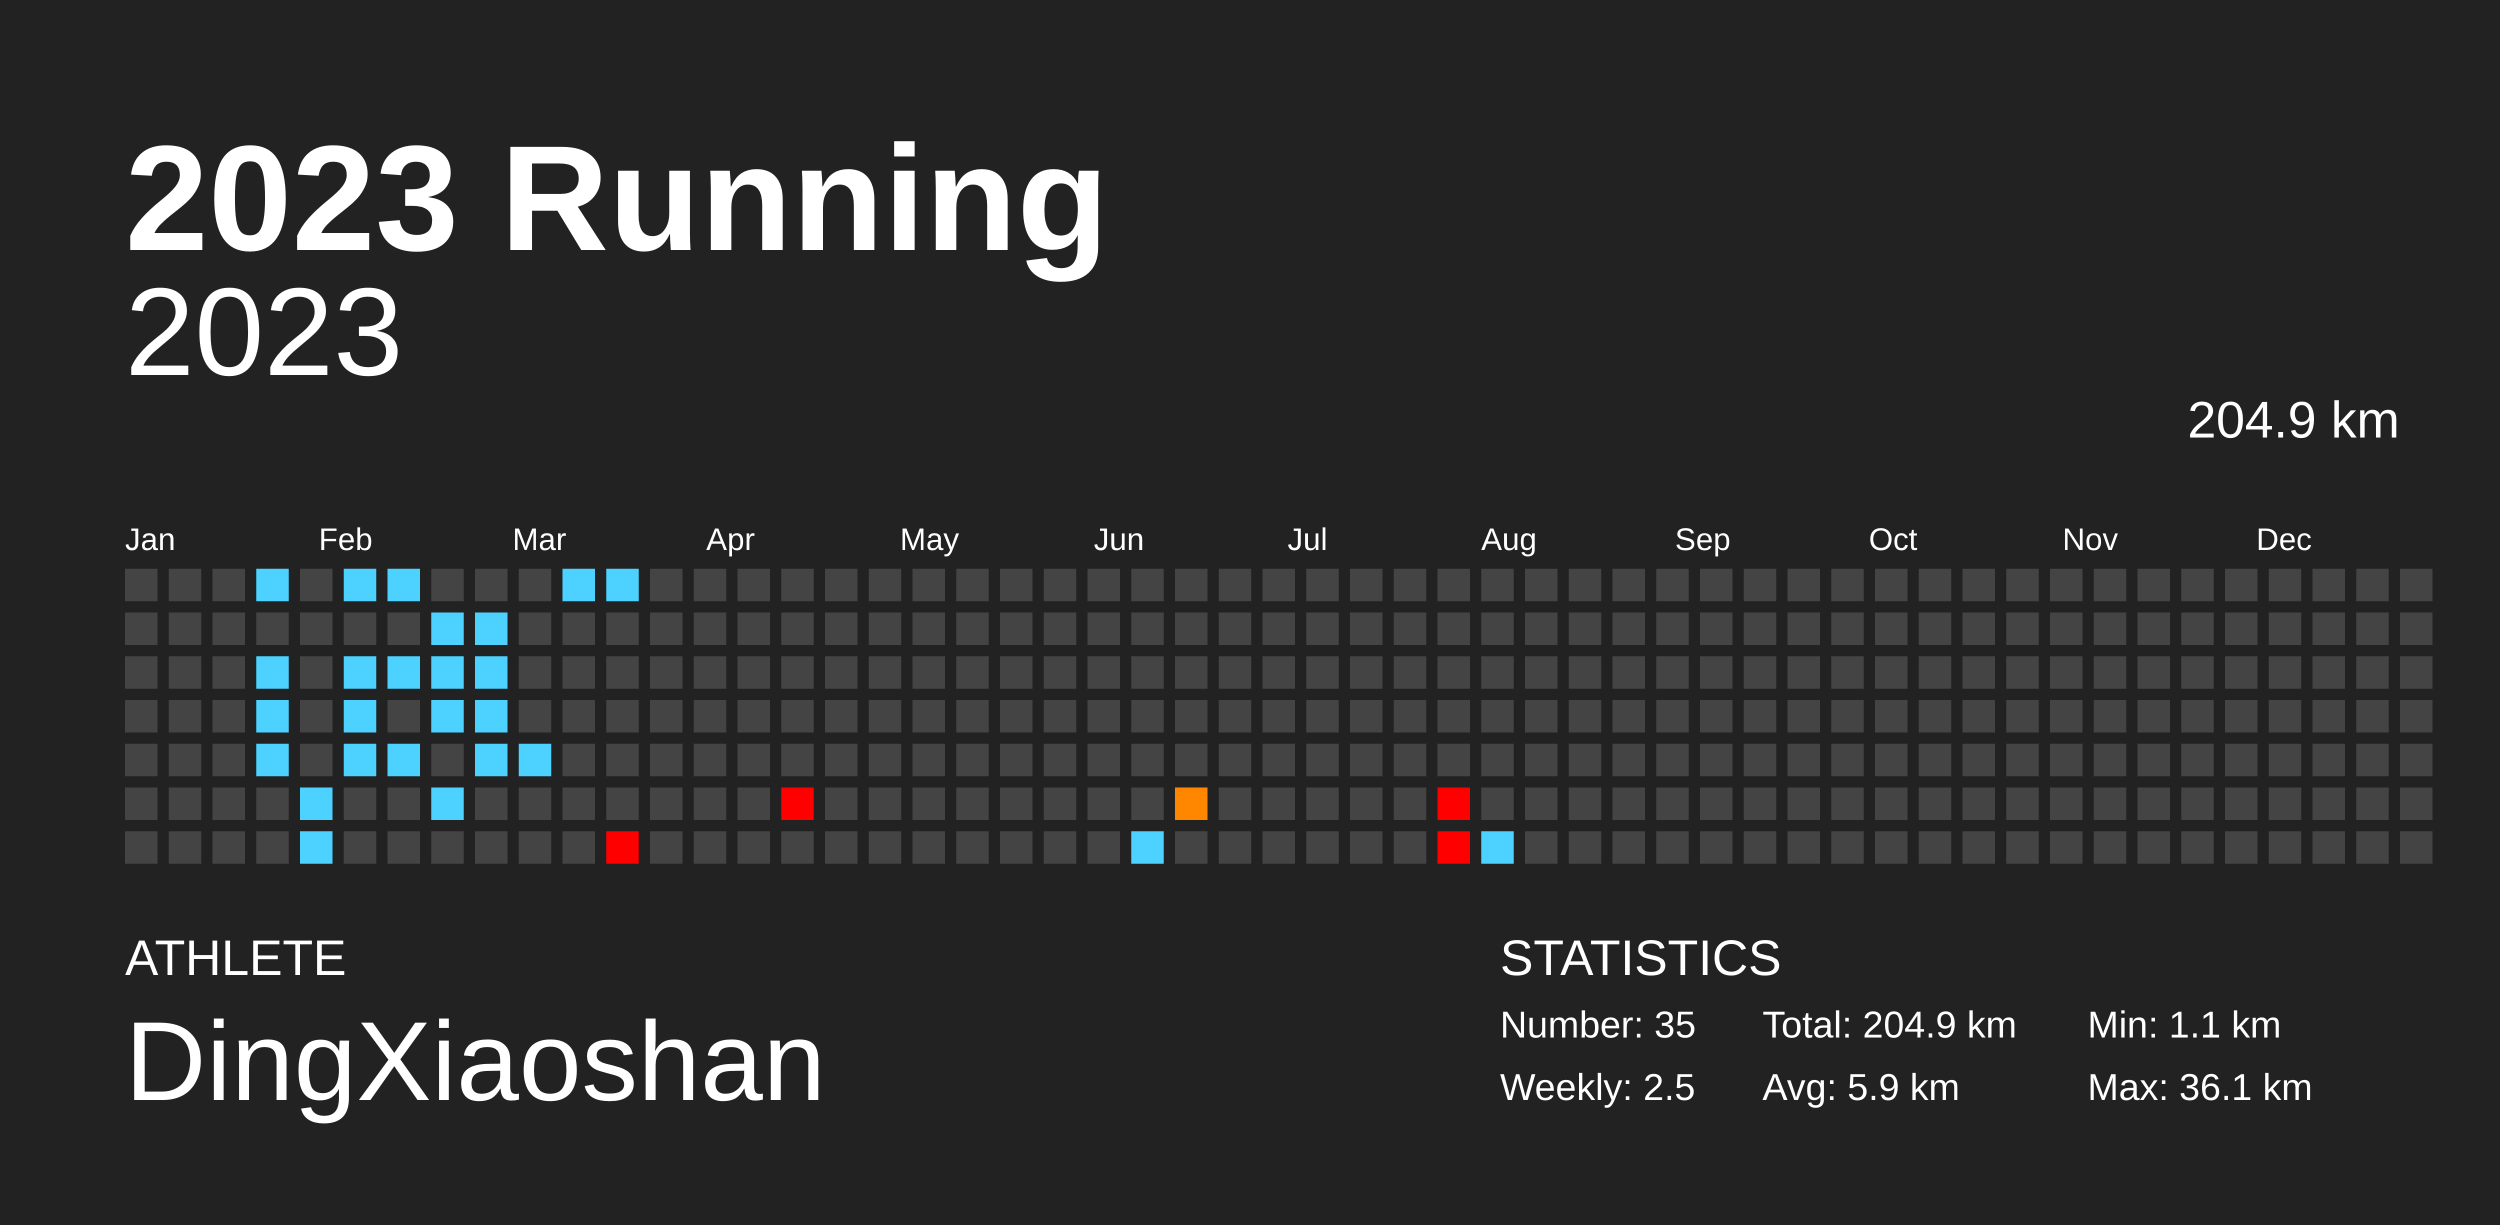
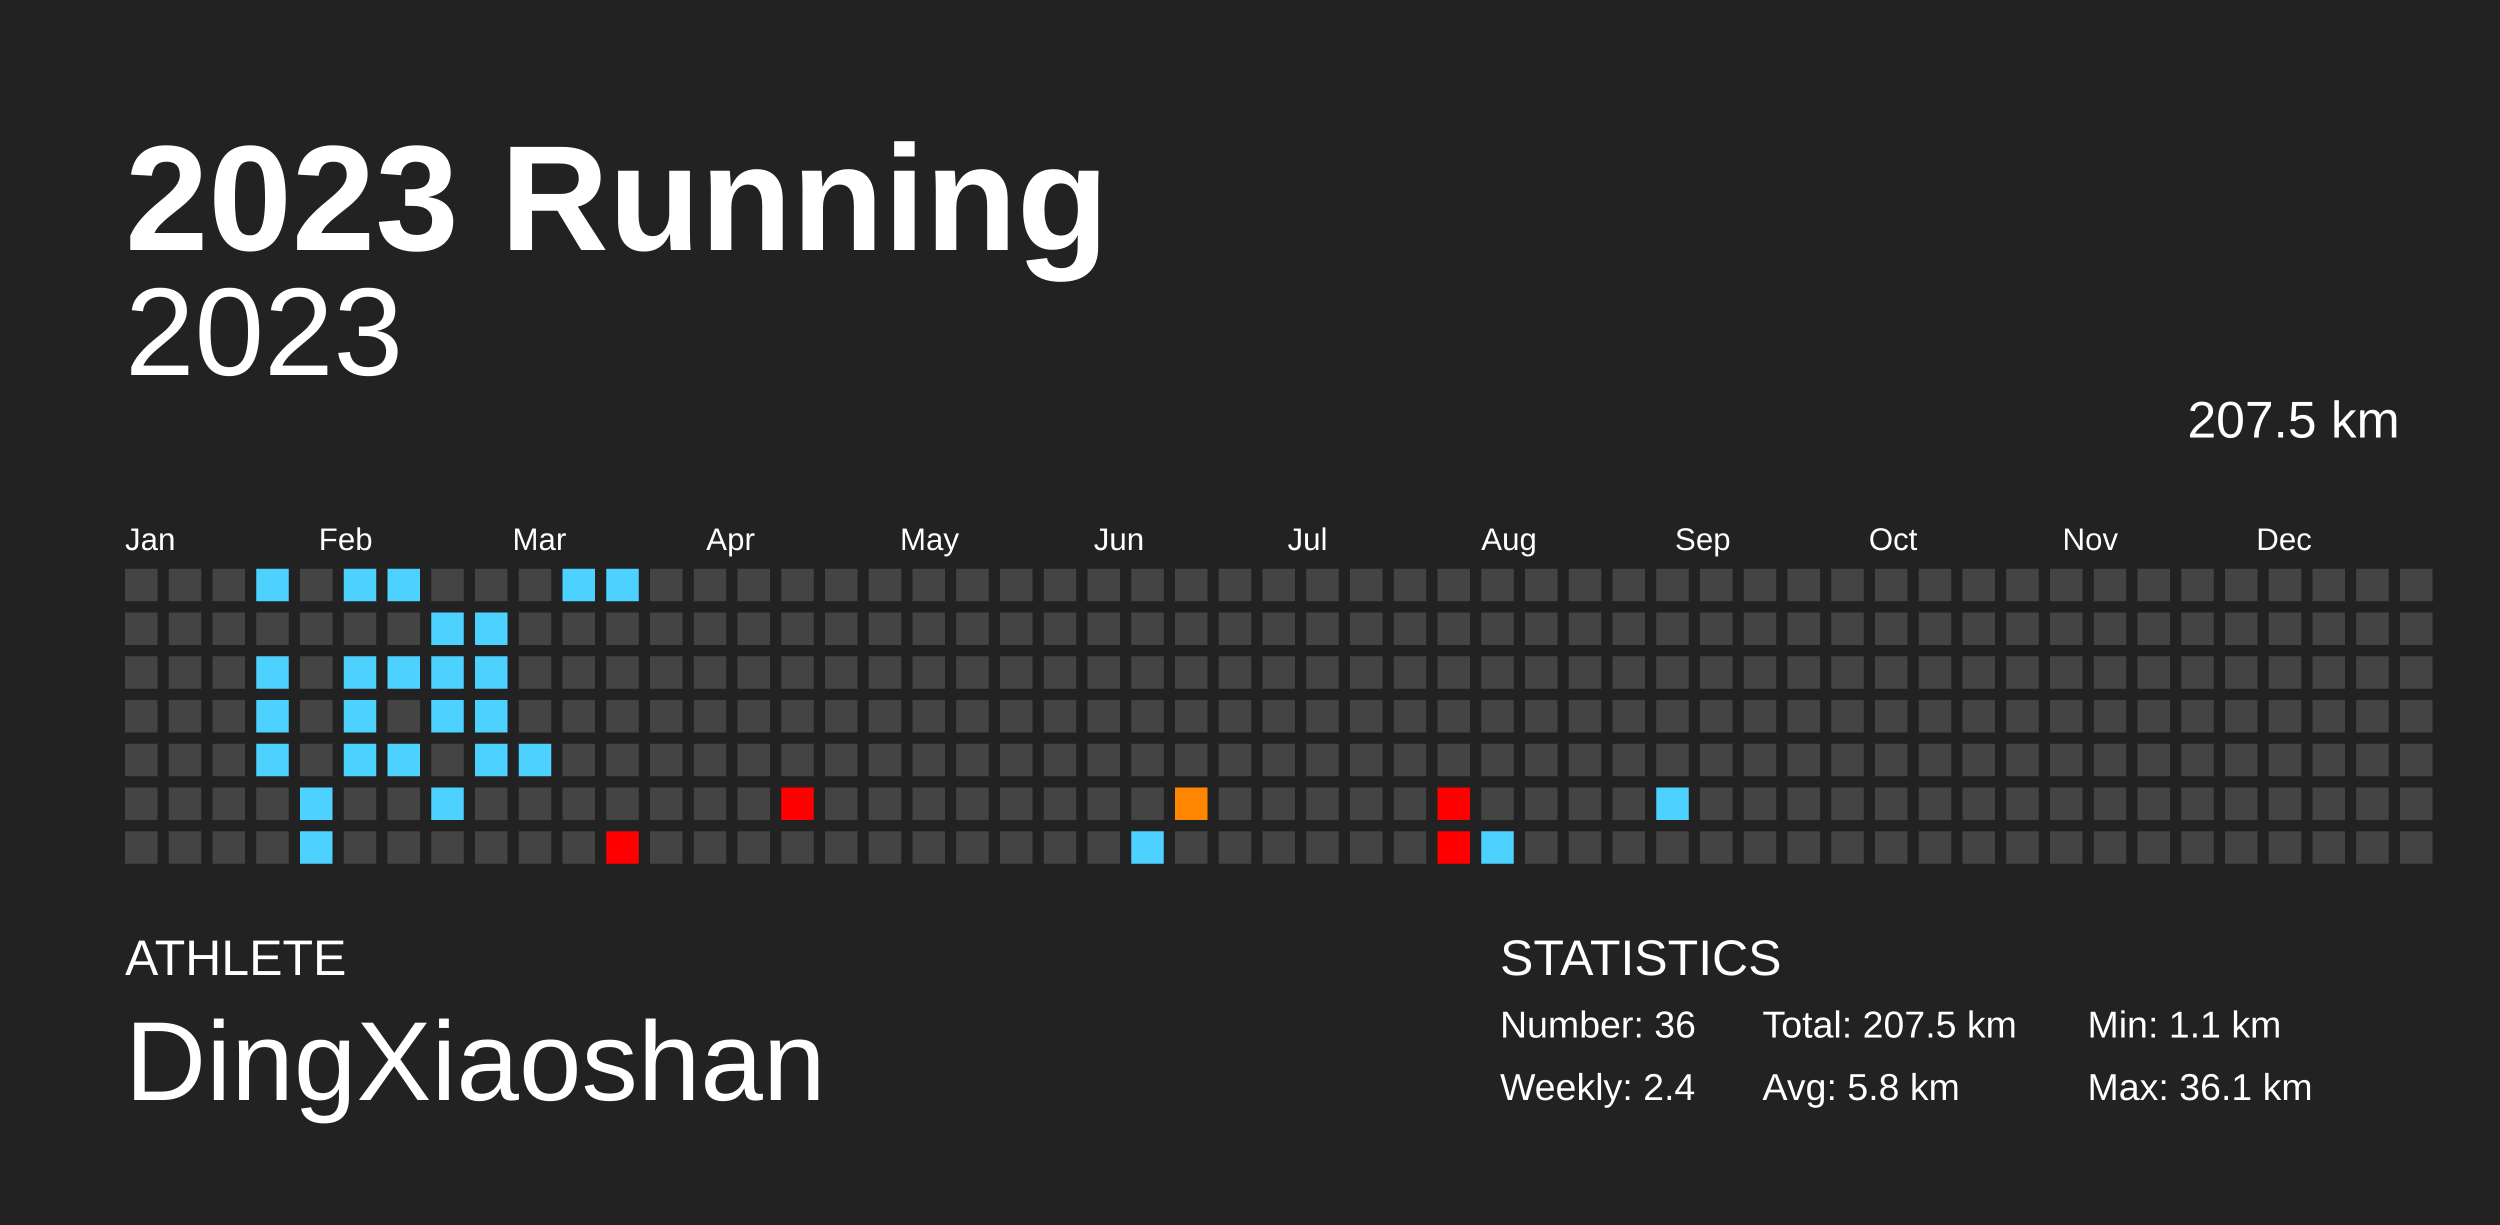
<svg xmlns="http://www.w3.org/2000/svg" baseProfile="full" height="98mm" version="1.1" viewBox="0,0,200,98" width="200mm">
  <defs />
  <rect fill="#222222" height="98" width="200" x="0" y="0" />
  <text fill="#FFFFFF" style="font-size:12px; font-family:Arial; font-weight:bold;" x="10" y="20">2023 Running</text>
  <text fill="#FFFFFF" style="font-size:4px; font-family:Arial" x="10" y="78">ATHLETE</text>
  <text fill="#FFFFFF" style="font-size:9px; font-family:Arial" x="10" y="88">DingXiaoshan</text>
  <text fill="#FFFFFF" style="font-size:4px; font-family:Arial" x="120" y="78">STATISTICS</text>
-   <text fill="#FFFFFF" style="font-size:3px; font-family:Arial" x="120" y="83">Number: 35</text>
-   <text fill="#FFFFFF" style="font-size:3px; font-family:Arial" x="120" y="88">Weekly: 2.5</text>
-   <text fill="#FFFFFF" style="font-size:3px; font-family:Arial" x="141" y="83">Total: 204.9 km</text>
-   <text fill="#FFFFFF" style="font-size:3px; font-family:Arial" x="141" y="88">Avg: 5.9 km</text>
+   <text fill="#FFFFFF" style="font-size:3px; font-family:Arial" x="120" y="83">Number: 36</text>
+   <text fill="#FFFFFF" style="font-size:3px; font-family:Arial" x="120" y="88">Weekly: 2.4</text>
+   <text fill="#FFFFFF" style="font-size:3px; font-family:Arial" x="141" y="83">Total: 207.5 km</text>
+   <text fill="#FFFFFF" style="font-size:3px; font-family:Arial" x="141" y="88">Avg: 5.8 km</text>
  <text fill="#FFFFFF" style="font-size:3px; font-family:Arial" x="167" y="83">Min: 1.1 km</text>
  <text fill="#FFFFFF" style="font-size:3px; font-family:Arial" x="167" y="88">Max: 36.1 km</text>
  <text alignment-baseline="hanging" fill="#FFFFFF" style="font-size:10.0px; font-family:Arial;" x="10" y="30">2023</text>
-   <text alignment-baseline="hanging" fill="#FFFFFF" style="font-size:4.125px; font-family:Arial;" x="175" y="35">204.9 km</text>
+   <text alignment-baseline="hanging" fill="#FFFFFF" style="font-size:4.125px; font-family:Arial;" x="175" y="35">207.5 km</text>
  <text fill="#FFFFFF" style="font-size:2.5px; font-family:Arial" x="10.0" y="44">Jan</text>
  <text fill="#FFFFFF" style="font-size:2.5px; font-family:Arial" x="25.5" y="44">Feb</text>
  <text fill="#FFFFFF" style="font-size:2.5px; font-family:Arial" x="41.0" y="44">Mar</text>
  <text fill="#FFFFFF" style="font-size:2.5px; font-family:Arial" x="56.5" y="44">Apr</text>
  <text fill="#FFFFFF" style="font-size:2.5px; font-family:Arial" x="72.0" y="44">May</text>
  <text fill="#FFFFFF" style="font-size:2.5px; font-family:Arial" x="87.5" y="44">Jun</text>
  <text fill="#FFFFFF" style="font-size:2.5px; font-family:Arial" x="103.0" y="44">Jul</text>
  <text fill="#FFFFFF" style="font-size:2.5px; font-family:Arial" x="118.5" y="44">Aug</text>
  <text fill="#FFFFFF" style="font-size:2.5px; font-family:Arial" x="134.0" y="44">Sep</text>
  <text fill="#FFFFFF" style="font-size:2.5px; font-family:Arial" x="149.5" y="44">Oct</text>
  <text fill="#FFFFFF" style="font-size:2.5px; font-family:Arial" x="165.0" y="44">Nov</text>
  <text fill="#FFFFFF" style="font-size:2.5px; font-family:Arial" x="180.5" y="44">Dec</text>
  <rect fill="#444444" height="2.6" width="2.6" x="10.0" y="45.5" />
  <rect fill="#444444" height="2.6" width="2.6" x="10.0" y="49.0" />
  <rect fill="#444444" height="2.6" width="2.6" x="10.0" y="52.5" />
  <rect fill="#444444" height="2.6" width="2.6" x="10.0" y="56.0" />
  <rect fill="#444444" height="2.6" width="2.6" x="10.0" y="59.5" />
  <rect fill="#444444" height="2.6" width="2.6" x="10.0" y="63.0" />
  <rect fill="#444444" height="2.6" width="2.6" x="10.0" y="66.5" />
  <rect fill="#444444" height="2.6" width="2.6" x="13.5" y="45.5" />
  <rect fill="#444444" height="2.6" width="2.6" x="13.5" y="49.0" />
  <rect fill="#444444" height="2.6" width="2.6" x="13.5" y="52.5" />
  <rect fill="#444444" height="2.6" width="2.6" x="13.5" y="56.0" />
  <rect fill="#444444" height="2.6" width="2.6" x="13.5" y="59.5" />
  <rect fill="#444444" height="2.6" width="2.6" x="13.5" y="63.0" />
  <rect fill="#444444" height="2.6" width="2.6" x="13.5" y="66.5" />
  <rect fill="#444444" height="2.6" width="2.6" x="17.0" y="45.5" />
  <rect fill="#444444" height="2.6" width="2.6" x="17.0" y="49.0" />
  <rect fill="#444444" height="2.6" width="2.6" x="17.0" y="52.5" />
  <rect fill="#444444" height="2.6" width="2.6" x="17.0" y="56.0" />
  <rect fill="#444444" height="2.6" width="2.6" x="17.0" y="59.5" />
  <rect fill="#444444" height="2.6" width="2.6" x="17.0" y="63.0" />
  <rect fill="#444444" height="2.6" width="2.6" x="17.0" y="66.5" />
  <rect fill="#4dd2ff" height="2.6" width="2.6" x="20.5" y="45.5" />
  <rect fill="#444444" height="2.6" width="2.6" x="20.5" y="49.0" />
  <rect fill="#4dd2ff" height="2.6" width="2.6" x="20.5" y="52.5" />
  <rect fill="#4dd2ff" height="2.6" width="2.6" x="20.5" y="56.0" />
  <rect fill="#4dd2ff" height="2.6" width="2.6" x="20.5" y="59.5" />
  <rect fill="#444444" height="2.6" width="2.6" x="20.5" y="63.0" />
  <rect fill="#444444" height="2.6" width="2.6" x="20.5" y="66.5" />
  <rect fill="#444444" height="2.6" width="2.6" x="24.0" y="45.5" />
  <rect fill="#444444" height="2.6" width="2.6" x="24.0" y="49.0" />
  <rect fill="#444444" height="2.6" width="2.6" x="24.0" y="52.5" />
  <rect fill="#444444" height="2.6" width="2.6" x="24.0" y="56.0" />
  <rect fill="#444444" height="2.6" width="2.6" x="24.0" y="59.5" />
  <rect fill="#4dd2ff" height="2.6" width="2.6" x="24.0" y="63.0" />
  <rect fill="#4dd2ff" height="2.6" width="2.6" x="24.0" y="66.5" />
  <rect fill="#4dd2ff" height="2.6" width="2.6" x="27.5" y="45.5" />
  <rect fill="#444444" height="2.6" width="2.6" x="27.5" y="49.0" />
  <rect fill="#4dd2ff" height="2.6" width="2.6" x="27.5" y="52.5" />
  <rect fill="#4dd2ff" height="2.6" width="2.6" x="27.5" y="56.0" />
  <rect fill="#4dd2ff" height="2.6" width="2.6" x="27.5" y="59.5" />
  <rect fill="#444444" height="2.6" width="2.6" x="27.5" y="63.0" />
  <rect fill="#444444" height="2.6" width="2.6" x="27.5" y="66.5" />
  <rect fill="#4dd2ff" height="2.6" width="2.6" x="31.0" y="45.5" />
  <rect fill="#444444" height="2.6" width="2.6" x="31.0" y="49.0" />
  <rect fill="#4dd2ff" height="2.6" width="2.6" x="31.0" y="52.5" />
  <rect fill="#444444" height="2.6" width="2.6" x="31.0" y="56.0" />
  <rect fill="#4dd2ff" height="2.6" width="2.6" x="31.0" y="59.5" />
  <rect fill="#444444" height="2.6" width="2.6" x="31.0" y="63.0" />
  <rect fill="#444444" height="2.6" width="2.6" x="31.0" y="66.5" />
  <rect fill="#444444" height="2.6" width="2.6" x="34.5" y="45.5" />
  <rect fill="#4dd2ff" height="2.6" width="2.6" x="34.5" y="49.0" />
  <rect fill="#4dd2ff" height="2.6" width="2.6" x="34.5" y="52.5" />
  <rect fill="#4dd2ff" height="2.6" width="2.6" x="34.5" y="56.0" />
  <rect fill="#444444" height="2.6" width="2.6" x="34.5" y="59.5" />
  <rect fill="#4dd2ff" height="2.6" width="2.6" x="34.5" y="63.0" />
  <rect fill="#444444" height="2.6" width="2.6" x="34.5" y="66.5" />
  <rect fill="#444444" height="2.6" width="2.6" x="38.0" y="45.5" />
  <rect fill="#4dd2ff" height="2.6" width="2.6" x="38.0" y="49.0" />
  <rect fill="#4dd2ff" height="2.6" width="2.6" x="38.0" y="52.5" />
  <rect fill="#4dd2ff" height="2.6" width="2.6" x="38.0" y="56.0" />
  <rect fill="#4dd2ff" height="2.6" width="2.6" x="38.0" y="59.5" />
  <rect fill="#444444" height="2.6" width="2.6" x="38.0" y="63.0" />
  <rect fill="#444444" height="2.6" width="2.6" x="38.0" y="66.5" />
  <rect fill="#444444" height="2.6" width="2.6" x="41.5" y="45.5" />
  <rect fill="#444444" height="2.6" width="2.6" x="41.5" y="49.0" />
  <rect fill="#444444" height="2.6" width="2.6" x="41.5" y="52.5" />
  <rect fill="#444444" height="2.6" width="2.6" x="41.5" y="56.0" />
  <rect fill="#4dd2ff" height="2.6" width="2.6" x="41.5" y="59.5" />
  <rect fill="#444444" height="2.6" width="2.6" x="41.5" y="63.0" />
  <rect fill="#444444" height="2.6" width="2.6" x="41.5" y="66.5" />
  <rect fill="#4dd2ff" height="2.6" width="2.6" x="45.0" y="45.5" />
  <rect fill="#444444" height="2.6" width="2.6" x="45.0" y="49.0" />
  <rect fill="#444444" height="2.6" width="2.6" x="45.0" y="52.5" />
  <rect fill="#444444" height="2.6" width="2.6" x="45.0" y="56.0" />
  <rect fill="#444444" height="2.6" width="2.6" x="45.0" y="59.5" />
  <rect fill="#444444" height="2.6" width="2.6" x="45.0" y="63.0" />
  <rect fill="#444444" height="2.6" width="2.6" x="45.0" y="66.5" />
  <rect fill="#4dd2ff" height="2.6" width="2.6" x="48.5" y="45.5" />
  <rect fill="#444444" height="2.6" width="2.6" x="48.5" y="49.0" />
  <rect fill="#444444" height="2.6" width="2.6" x="48.5" y="52.5" />
  <rect fill="#444444" height="2.6" width="2.6" x="48.5" y="56.0" />
  <rect fill="#444444" height="2.6" width="2.6" x="48.5" y="59.5" />
  <rect fill="#444444" height="2.6" width="2.6" x="48.5" y="63.0" />
  <rect fill="red" height="2.6" width="2.6" x="48.5" y="66.5" />
  <rect fill="#444444" height="2.6" width="2.6" x="52.0" y="45.5" />
  <rect fill="#444444" height="2.6" width="2.6" x="52.0" y="49.0" />
  <rect fill="#444444" height="2.6" width="2.6" x="52.0" y="52.5" />
  <rect fill="#444444" height="2.6" width="2.6" x="52.0" y="56.0" />
  <rect fill="#444444" height="2.6" width="2.6" x="52.0" y="59.5" />
  <rect fill="#444444" height="2.6" width="2.6" x="52.0" y="63.0" />
  <rect fill="#444444" height="2.6" width="2.6" x="52.0" y="66.5" />
  <rect fill="#444444" height="2.6" width="2.6" x="55.5" y="45.5" />
  <rect fill="#444444" height="2.6" width="2.6" x="55.5" y="49.0" />
  <rect fill="#444444" height="2.6" width="2.6" x="55.5" y="52.5" />
  <rect fill="#444444" height="2.6" width="2.6" x="55.5" y="56.0" />
  <rect fill="#444444" height="2.6" width="2.6" x="55.5" y="59.5" />
  <rect fill="#444444" height="2.6" width="2.6" x="55.5" y="63.0" />
  <rect fill="#444444" height="2.6" width="2.6" x="55.5" y="66.5" />
  <rect fill="#444444" height="2.6" width="2.6" x="59.0" y="45.5" />
  <rect fill="#444444" height="2.6" width="2.6" x="59.0" y="49.0" />
  <rect fill="#444444" height="2.6" width="2.6" x="59.0" y="52.5" />
  <rect fill="#444444" height="2.6" width="2.6" x="59.0" y="56.0" />
  <rect fill="#444444" height="2.6" width="2.6" x="59.0" y="59.5" />
  <rect fill="#444444" height="2.6" width="2.6" x="59.0" y="63.0" />
  <rect fill="#444444" height="2.6" width="2.6" x="59.0" y="66.5" />
  <rect fill="#444444" height="2.6" width="2.6" x="62.5" y="45.5" />
  <rect fill="#444444" height="2.6" width="2.6" x="62.5" y="49.0" />
  <rect fill="#444444" height="2.6" width="2.6" x="62.5" y="52.5" />
  <rect fill="#444444" height="2.6" width="2.6" x="62.5" y="56.0" />
  <rect fill="#444444" height="2.6" width="2.6" x="62.5" y="59.5" />
  <rect fill="red" height="2.6" width="2.6" x="62.5" y="63.0" />
  <rect fill="#444444" height="2.6" width="2.6" x="62.5" y="66.5" />
  <rect fill="#444444" height="2.6" width="2.6" x="66.0" y="45.5" />
  <rect fill="#444444" height="2.6" width="2.6" x="66.0" y="49.0" />
  <rect fill="#444444" height="2.6" width="2.6" x="66.0" y="52.5" />
  <rect fill="#444444" height="2.6" width="2.6" x="66.0" y="56.0" />
  <rect fill="#444444" height="2.6" width="2.6" x="66.0" y="59.5" />
  <rect fill="#444444" height="2.6" width="2.6" x="66.0" y="63.0" />
  <rect fill="#444444" height="2.6" width="2.6" x="66.0" y="66.5" />
  <rect fill="#444444" height="2.6" width="2.6" x="69.5" y="45.5" />
  <rect fill="#444444" height="2.6" width="2.6" x="69.5" y="49.0" />
  <rect fill="#444444" height="2.6" width="2.6" x="69.5" y="52.5" />
  <rect fill="#444444" height="2.6" width="2.6" x="69.5" y="56.0" />
  <rect fill="#444444" height="2.6" width="2.6" x="69.5" y="59.5" />
  <rect fill="#444444" height="2.6" width="2.6" x="69.5" y="63.0" />
  <rect fill="#444444" height="2.6" width="2.6" x="69.5" y="66.5" />
  <rect fill="#444444" height="2.6" width="2.6" x="73.0" y="45.5" />
  <rect fill="#444444" height="2.6" width="2.6" x="73.0" y="49.0" />
  <rect fill="#444444" height="2.6" width="2.6" x="73.0" y="52.5" />
  <rect fill="#444444" height="2.6" width="2.6" x="73.0" y="56.0" />
  <rect fill="#444444" height="2.6" width="2.6" x="73.0" y="59.5" />
  <rect fill="#444444" height="2.6" width="2.6" x="73.0" y="63.0" />
  <rect fill="#444444" height="2.6" width="2.6" x="73.0" y="66.5" />
  <rect fill="#444444" height="2.6" width="2.6" x="76.5" y="45.5" />
  <rect fill="#444444" height="2.6" width="2.6" x="76.5" y="49.0" />
  <rect fill="#444444" height="2.6" width="2.6" x="76.5" y="52.5" />
  <rect fill="#444444" height="2.6" width="2.6" x="76.5" y="56.0" />
  <rect fill="#444444" height="2.6" width="2.6" x="76.5" y="59.5" />
  <rect fill="#444444" height="2.6" width="2.6" x="76.5" y="63.0" />
  <rect fill="#444444" height="2.6" width="2.6" x="76.5" y="66.5" />
  <rect fill="#444444" height="2.6" width="2.6" x="80.0" y="45.5" />
  <rect fill="#444444" height="2.6" width="2.6" x="80.0" y="49.0" />
  <rect fill="#444444" height="2.6" width="2.6" x="80.0" y="52.5" />
  <rect fill="#444444" height="2.6" width="2.6" x="80.0" y="56.0" />
  <rect fill="#444444" height="2.6" width="2.6" x="80.0" y="59.5" />
  <rect fill="#444444" height="2.6" width="2.6" x="80.0" y="63.0" />
  <rect fill="#444444" height="2.6" width="2.6" x="80.0" y="66.5" />
  <rect fill="#444444" height="2.6" width="2.6" x="83.5" y="45.5" />
  <rect fill="#444444" height="2.6" width="2.6" x="83.5" y="49.0" />
  <rect fill="#444444" height="2.6" width="2.6" x="83.5" y="52.5" />
  <rect fill="#444444" height="2.6" width="2.6" x="83.5" y="56.0" />
  <rect fill="#444444" height="2.6" width="2.6" x="83.5" y="59.5" />
  <rect fill="#444444" height="2.6" width="2.6" x="83.5" y="63.0" />
  <rect fill="#444444" height="2.6" width="2.6" x="83.5" y="66.5" />
  <rect fill="#444444" height="2.6" width="2.6" x="87.0" y="45.5" />
  <rect fill="#444444" height="2.6" width="2.6" x="87.0" y="49.0" />
  <rect fill="#444444" height="2.6" width="2.6" x="87.0" y="52.5" />
  <rect fill="#444444" height="2.6" width="2.6" x="87.0" y="56.0" />
  <rect fill="#444444" height="2.6" width="2.6" x="87.0" y="59.5" />
  <rect fill="#444444" height="2.6" width="2.6" x="87.0" y="63.0" />
  <rect fill="#444444" height="2.6" width="2.6" x="87.0" y="66.5" />
  <rect fill="#444444" height="2.6" width="2.6" x="90.5" y="45.5" />
  <rect fill="#444444" height="2.6" width="2.6" x="90.5" y="49.0" />
  <rect fill="#444444" height="2.6" width="2.6" x="90.5" y="52.5" />
  <rect fill="#444444" height="2.6" width="2.6" x="90.5" y="56.0" />
  <rect fill="#444444" height="2.6" width="2.6" x="90.5" y="59.5" />
  <rect fill="#444444" height="2.6" width="2.6" x="90.5" y="63.0" />
  <rect fill="#4dd2ff" height="2.6" width="2.6" x="90.5" y="66.5" />
  <rect fill="#444444" height="2.6" width="2.6" x="94.0" y="45.5" />
  <rect fill="#444444" height="2.6" width="2.6" x="94.0" y="49.0" />
  <rect fill="#444444" height="2.6" width="2.6" x="94.0" y="52.5" />
  <rect fill="#444444" height="2.6" width="2.6" x="94.0" y="56.0" />
  <rect fill="#444444" height="2.6" width="2.6" x="94.0" y="59.5" />
  <rect fill="#ff8700" height="2.6" width="2.6" x="94.0" y="63.0" />
  <rect fill="#444444" height="2.6" width="2.6" x="94.0" y="66.5" />
  <rect fill="#444444" height="2.6" width="2.6" x="97.5" y="45.5" />
  <rect fill="#444444" height="2.6" width="2.6" x="97.5" y="49.0" />
  <rect fill="#444444" height="2.6" width="2.6" x="97.5" y="52.5" />
  <rect fill="#444444" height="2.6" width="2.6" x="97.5" y="56.0" />
  <rect fill="#444444" height="2.6" width="2.6" x="97.5" y="59.5" />
  <rect fill="#444444" height="2.6" width="2.6" x="97.5" y="63.0" />
  <rect fill="#444444" height="2.6" width="2.6" x="97.5" y="66.5" />
  <rect fill="#444444" height="2.6" width="2.6" x="101.0" y="45.5" />
  <rect fill="#444444" height="2.6" width="2.6" x="101.0" y="49.0" />
  <rect fill="#444444" height="2.6" width="2.6" x="101.0" y="52.5" />
  <rect fill="#444444" height="2.6" width="2.6" x="101.0" y="56.0" />
  <rect fill="#444444" height="2.6" width="2.6" x="101.0" y="59.5" />
  <rect fill="#444444" height="2.6" width="2.6" x="101.0" y="63.0" />
  <rect fill="#444444" height="2.6" width="2.6" x="101.0" y="66.5" />
  <rect fill="#444444" height="2.6" width="2.6" x="104.5" y="45.5" />
  <rect fill="#444444" height="2.6" width="2.6" x="104.5" y="49.0" />
  <rect fill="#444444" height="2.6" width="2.6" x="104.5" y="52.5" />
  <rect fill="#444444" height="2.6" width="2.6" x="104.5" y="56.0" />
  <rect fill="#444444" height="2.6" width="2.6" x="104.5" y="59.5" />
  <rect fill="#444444" height="2.6" width="2.6" x="104.5" y="63.0" />
  <rect fill="#444444" height="2.6" width="2.6" x="104.5" y="66.5" />
  <rect fill="#444444" height="2.6" width="2.6" x="108.0" y="45.5" />
  <rect fill="#444444" height="2.6" width="2.6" x="108.0" y="49.0" />
  <rect fill="#444444" height="2.6" width="2.6" x="108.0" y="52.5" />
  <rect fill="#444444" height="2.6" width="2.6" x="108.0" y="56.0" />
  <rect fill="#444444" height="2.6" width="2.6" x="108.0" y="59.5" />
  <rect fill="#444444" height="2.6" width="2.6" x="108.0" y="63.0" />
  <rect fill="#444444" height="2.6" width="2.6" x="108.0" y="66.5" />
  <rect fill="#444444" height="2.6" width="2.6" x="111.5" y="45.5" />
  <rect fill="#444444" height="2.6" width="2.6" x="111.5" y="49.0" />
  <rect fill="#444444" height="2.6" width="2.6" x="111.5" y="52.5" />
  <rect fill="#444444" height="2.6" width="2.6" x="111.5" y="56.0" />
  <rect fill="#444444" height="2.6" width="2.6" x="111.5" y="59.5" />
  <rect fill="#444444" height="2.6" width="2.6" x="111.5" y="63.0" />
  <rect fill="#444444" height="2.6" width="2.6" x="111.5" y="66.5" />
  <rect fill="#444444" height="2.6" width="2.6" x="115.0" y="45.5" />
  <rect fill="#444444" height="2.6" width="2.6" x="115.0" y="49.0" />
  <rect fill="#444444" height="2.6" width="2.6" x="115.0" y="52.5" />
  <rect fill="#444444" height="2.6" width="2.6" x="115.0" y="56.0" />
  <rect fill="#444444" height="2.6" width="2.6" x="115.0" y="59.5" />
  <rect fill="red" height="2.6" width="2.6" x="115.0" y="63.0" />
  <rect fill="red" height="2.6" width="2.6" x="115.0" y="66.5" />
  <rect fill="#444444" height="2.6" width="2.6" x="118.5" y="45.5" />
  <rect fill="#444444" height="2.6" width="2.6" x="118.5" y="49.0" />
  <rect fill="#444444" height="2.6" width="2.6" x="118.5" y="52.5" />
  <rect fill="#444444" height="2.6" width="2.6" x="118.5" y="56.0" />
  <rect fill="#444444" height="2.6" width="2.6" x="118.5" y="59.5" />
  <rect fill="#444444" height="2.6" width="2.6" x="118.5" y="63.0" />
  <rect fill="#4dd2ff" height="2.6" width="2.6" x="118.5" y="66.5" />
  <rect fill="#444444" height="2.6" width="2.6" x="122.0" y="45.5" />
  <rect fill="#444444" height="2.6" width="2.6" x="122.0" y="49.0" />
  <rect fill="#444444" height="2.6" width="2.6" x="122.0" y="52.5" />
  <rect fill="#444444" height="2.6" width="2.6" x="122.0" y="56.0" />
  <rect fill="#444444" height="2.6" width="2.6" x="122.0" y="59.5" />
  <rect fill="#444444" height="2.6" width="2.6" x="122.0" y="63.0" />
  <rect fill="#444444" height="2.6" width="2.6" x="122.0" y="66.5" />
  <rect fill="#444444" height="2.6" width="2.6" x="125.5" y="45.5" />
  <rect fill="#444444" height="2.6" width="2.6" x="125.5" y="49.0" />
  <rect fill="#444444" height="2.6" width="2.6" x="125.5" y="52.5" />
  <rect fill="#444444" height="2.6" width="2.6" x="125.5" y="56.0" />
  <rect fill="#444444" height="2.6" width="2.6" x="125.5" y="59.5" />
  <rect fill="#444444" height="2.6" width="2.6" x="125.5" y="63.0" />
  <rect fill="#444444" height="2.6" width="2.6" x="125.5" y="66.5" />
  <rect fill="#444444" height="2.6" width="2.6" x="129.0" y="45.5" />
  <rect fill="#444444" height="2.6" width="2.6" x="129.0" y="49.0" />
  <rect fill="#444444" height="2.6" width="2.6" x="129.0" y="52.5" />
  <rect fill="#444444" height="2.6" width="2.6" x="129.0" y="56.0" />
  <rect fill="#444444" height="2.6" width="2.6" x="129.0" y="59.5" />
  <rect fill="#444444" height="2.6" width="2.6" x="129.0" y="63.0" />
  <rect fill="#444444" height="2.6" width="2.6" x="129.0" y="66.5" />
  <rect fill="#444444" height="2.6" width="2.6" x="132.5" y="45.5" />
  <rect fill="#444444" height="2.6" width="2.6" x="132.5" y="49.0" />
  <rect fill="#444444" height="2.6" width="2.6" x="132.5" y="52.5" />
  <rect fill="#444444" height="2.6" width="2.6" x="132.5" y="56.0" />
  <rect fill="#444444" height="2.6" width="2.6" x="132.5" y="59.5" />
-   <rect fill="#444444" height="2.6" width="2.6" x="132.5" y="63.0" />
+   <rect fill="#4dd2ff" height="2.6" width="2.6" x="132.5" y="63.0" />
  <rect fill="#444444" height="2.6" width="2.6" x="132.5" y="66.5" />
  <rect fill="#444444" height="2.6" width="2.6" x="136.0" y="45.5" />
  <rect fill="#444444" height="2.6" width="2.6" x="136.0" y="49.0" />
  <rect fill="#444444" height="2.6" width="2.6" x="136.0" y="52.5" />
  <rect fill="#444444" height="2.6" width="2.6" x="136.0" y="56.0" />
  <rect fill="#444444" height="2.6" width="2.6" x="136.0" y="59.5" />
  <rect fill="#444444" height="2.6" width="2.6" x="136.0" y="63.0" />
  <rect fill="#444444" height="2.6" width="2.6" x="136.0" y="66.5" />
  <rect fill="#444444" height="2.6" width="2.6" x="139.5" y="45.5" />
  <rect fill="#444444" height="2.6" width="2.6" x="139.5" y="49.0" />
  <rect fill="#444444" height="2.6" width="2.6" x="139.5" y="52.5" />
  <rect fill="#444444" height="2.6" width="2.6" x="139.5" y="56.0" />
  <rect fill="#444444" height="2.6" width="2.6" x="139.5" y="59.5" />
  <rect fill="#444444" height="2.6" width="2.6" x="139.5" y="63.0" />
  <rect fill="#444444" height="2.6" width="2.6" x="139.5" y="66.5" />
  <rect fill="#444444" height="2.6" width="2.6" x="143.0" y="45.5" />
  <rect fill="#444444" height="2.6" width="2.6" x="143.0" y="49.0" />
  <rect fill="#444444" height="2.6" width="2.6" x="143.0" y="52.5" />
  <rect fill="#444444" height="2.6" width="2.6" x="143.0" y="56.0" />
  <rect fill="#444444" height="2.6" width="2.6" x="143.0" y="59.5" />
  <rect fill="#444444" height="2.6" width="2.6" x="143.0" y="63.0" />
  <rect fill="#444444" height="2.6" width="2.6" x="143.0" y="66.5" />
  <rect fill="#444444" height="2.6" width="2.6" x="146.5" y="45.5" />
  <rect fill="#444444" height="2.6" width="2.6" x="146.5" y="49.0" />
  <rect fill="#444444" height="2.6" width="2.6" x="146.5" y="52.5" />
  <rect fill="#444444" height="2.6" width="2.6" x="146.5" y="56.0" />
  <rect fill="#444444" height="2.6" width="2.6" x="146.5" y="59.5" />
  <rect fill="#444444" height="2.6" width="2.6" x="146.5" y="63.0" />
  <rect fill="#444444" height="2.6" width="2.6" x="146.5" y="66.5" />
  <rect fill="#444444" height="2.6" width="2.6" x="150.0" y="45.5" />
  <rect fill="#444444" height="2.6" width="2.6" x="150.0" y="49.0" />
  <rect fill="#444444" height="2.6" width="2.6" x="150.0" y="52.5" />
  <rect fill="#444444" height="2.6" width="2.6" x="150.0" y="56.0" />
  <rect fill="#444444" height="2.6" width="2.6" x="150.0" y="59.5" />
  <rect fill="#444444" height="2.6" width="2.6" x="150.0" y="63.0" />
  <rect fill="#444444" height="2.6" width="2.6" x="150.0" y="66.5" />
  <rect fill="#444444" height="2.6" width="2.6" x="153.5" y="45.5" />
  <rect fill="#444444" height="2.6" width="2.6" x="153.5" y="49.0" />
  <rect fill="#444444" height="2.6" width="2.6" x="153.5" y="52.5" />
  <rect fill="#444444" height="2.6" width="2.6" x="153.5" y="56.0" />
  <rect fill="#444444" height="2.6" width="2.6" x="153.5" y="59.5" />
  <rect fill="#444444" height="2.6" width="2.6" x="153.5" y="63.0" />
  <rect fill="#444444" height="2.6" width="2.6" x="153.5" y="66.5" />
  <rect fill="#444444" height="2.6" width="2.6" x="157.0" y="45.5" />
  <rect fill="#444444" height="2.6" width="2.6" x="157.0" y="49.0" />
  <rect fill="#444444" height="2.6" width="2.6" x="157.0" y="52.5" />
  <rect fill="#444444" height="2.6" width="2.6" x="157.0" y="56.0" />
  <rect fill="#444444" height="2.6" width="2.6" x="157.0" y="59.5" />
  <rect fill="#444444" height="2.6" width="2.6" x="157.0" y="63.0" />
  <rect fill="#444444" height="2.6" width="2.6" x="157.0" y="66.5" />
  <rect fill="#444444" height="2.6" width="2.6" x="160.5" y="45.5" />
  <rect fill="#444444" height="2.6" width="2.6" x="160.5" y="49.0" />
  <rect fill="#444444" height="2.6" width="2.6" x="160.5" y="52.5" />
  <rect fill="#444444" height="2.6" width="2.6" x="160.5" y="56.0" />
  <rect fill="#444444" height="2.6" width="2.6" x="160.5" y="59.5" />
  <rect fill="#444444" height="2.6" width="2.6" x="160.5" y="63.0" />
  <rect fill="#444444" height="2.6" width="2.6" x="160.5" y="66.5" />
  <rect fill="#444444" height="2.6" width="2.6" x="164.0" y="45.5" />
  <rect fill="#444444" height="2.6" width="2.6" x="164.0" y="49.0" />
  <rect fill="#444444" height="2.6" width="2.6" x="164.0" y="52.5" />
  <rect fill="#444444" height="2.6" width="2.6" x="164.0" y="56.0" />
  <rect fill="#444444" height="2.6" width="2.6" x="164.0" y="59.5" />
  <rect fill="#444444" height="2.6" width="2.6" x="164.0" y="63.0" />
  <rect fill="#444444" height="2.6" width="2.6" x="164.0" y="66.5" />
  <rect fill="#444444" height="2.6" width="2.6" x="167.5" y="45.5" />
  <rect fill="#444444" height="2.6" width="2.6" x="167.5" y="49.0" />
  <rect fill="#444444" height="2.6" width="2.6" x="167.5" y="52.5" />
  <rect fill="#444444" height="2.6" width="2.6" x="167.5" y="56.0" />
  <rect fill="#444444" height="2.6" width="2.6" x="167.5" y="59.5" />
  <rect fill="#444444" height="2.6" width="2.6" x="167.5" y="63.0" />
  <rect fill="#444444" height="2.6" width="2.6" x="167.5" y="66.5" />
  <rect fill="#444444" height="2.6" width="2.6" x="171.0" y="45.5" />
  <rect fill="#444444" height="2.6" width="2.6" x="171.0" y="49.0" />
  <rect fill="#444444" height="2.6" width="2.6" x="171.0" y="52.5" />
  <rect fill="#444444" height="2.6" width="2.6" x="171.0" y="56.0" />
  <rect fill="#444444" height="2.6" width="2.6" x="171.0" y="59.5" />
  <rect fill="#444444" height="2.6" width="2.6" x="171.0" y="63.0" />
  <rect fill="#444444" height="2.6" width="2.6" x="171.0" y="66.5" />
  <rect fill="#444444" height="2.6" width="2.6" x="174.5" y="45.5" />
  <rect fill="#444444" height="2.6" width="2.6" x="174.5" y="49.0" />
  <rect fill="#444444" height="2.6" width="2.6" x="174.5" y="52.5" />
  <rect fill="#444444" height="2.6" width="2.6" x="174.5" y="56.0" />
  <rect fill="#444444" height="2.6" width="2.6" x="174.5" y="59.5" />
  <rect fill="#444444" height="2.6" width="2.6" x="174.5" y="63.0" />
  <rect fill="#444444" height="2.6" width="2.6" x="174.5" y="66.5" />
  <rect fill="#444444" height="2.6" width="2.6" x="178.0" y="45.5" />
  <rect fill="#444444" height="2.6" width="2.6" x="178.0" y="49.0" />
  <rect fill="#444444" height="2.6" width="2.6" x="178.0" y="52.5" />
  <rect fill="#444444" height="2.6" width="2.6" x="178.0" y="56.0" />
  <rect fill="#444444" height="2.6" width="2.6" x="178.0" y="59.5" />
  <rect fill="#444444" height="2.6" width="2.6" x="178.0" y="63.0" />
  <rect fill="#444444" height="2.6" width="2.6" x="178.0" y="66.5" />
  <rect fill="#444444" height="2.6" width="2.6" x="181.5" y="45.5" />
  <rect fill="#444444" height="2.6" width="2.6" x="181.5" y="49.0" />
  <rect fill="#444444" height="2.6" width="2.6" x="181.5" y="52.5" />
  <rect fill="#444444" height="2.6" width="2.6" x="181.5" y="56.0" />
  <rect fill="#444444" height="2.6" width="2.6" x="181.5" y="59.5" />
  <rect fill="#444444" height="2.6" width="2.6" x="181.5" y="63.0" />
  <rect fill="#444444" height="2.6" width="2.6" x="181.5" y="66.5" />
  <rect fill="#444444" height="2.6" width="2.6" x="185.0" y="45.5" />
  <rect fill="#444444" height="2.6" width="2.6" x="185.0" y="49.0" />
  <rect fill="#444444" height="2.6" width="2.6" x="185.0" y="52.5" />
  <rect fill="#444444" height="2.6" width="2.6" x="185.0" y="56.0" />
  <rect fill="#444444" height="2.6" width="2.6" x="185.0" y="59.5" />
  <rect fill="#444444" height="2.6" width="2.6" x="185.0" y="63.0" />
  <rect fill="#444444" height="2.6" width="2.6" x="185.0" y="66.5" />
  <rect fill="#444444" height="2.6" width="2.6" x="188.5" y="45.5" />
  <rect fill="#444444" height="2.6" width="2.6" x="188.5" y="49.0" />
  <rect fill="#444444" height="2.6" width="2.6" x="188.5" y="52.5" />
  <rect fill="#444444" height="2.6" width="2.6" x="188.5" y="56.0" />
  <rect fill="#444444" height="2.6" width="2.6" x="188.5" y="59.5" />
  <rect fill="#444444" height="2.6" width="2.6" x="188.5" y="63.0" />
  <rect fill="#444444" height="2.6" width="2.6" x="188.5" y="66.5" />
  <rect fill="#444444" height="2.6" width="2.6" x="192.0" y="45.5" />
  <rect fill="#444444" height="2.6" width="2.6" x="192.0" y="49.0" />
  <rect fill="#444444" height="2.6" width="2.6" x="192.0" y="52.5" />
  <rect fill="#444444" height="2.6" width="2.6" x="192.0" y="56.0" />
  <rect fill="#444444" height="2.6" width="2.6" x="192.0" y="59.5" />
  <rect fill="#444444" height="2.6" width="2.6" x="192.0" y="63.0" />
  <rect fill="#444444" height="2.6" width="2.6" x="192.0" y="66.5" />
</svg>
